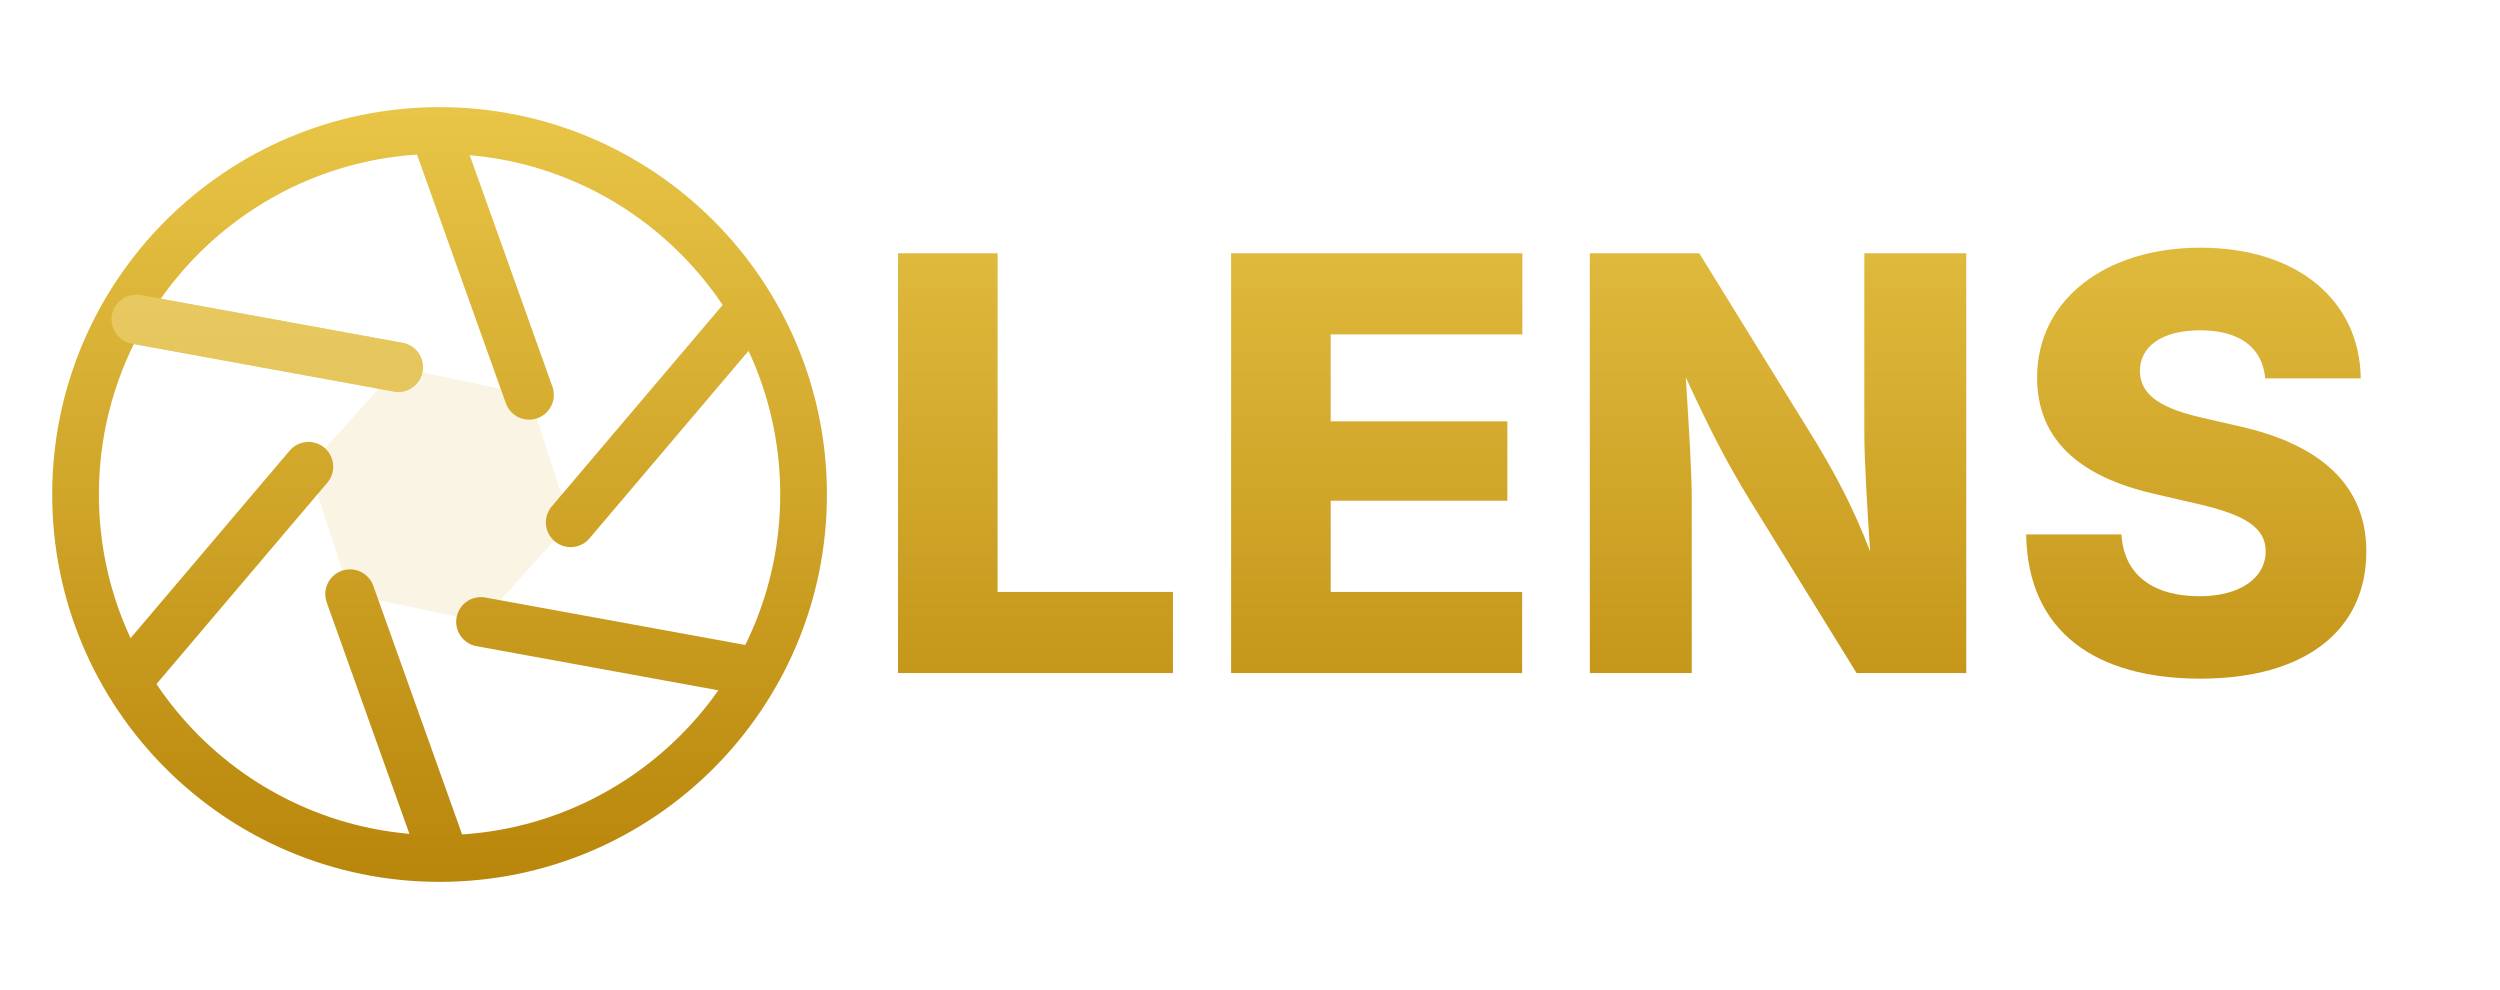
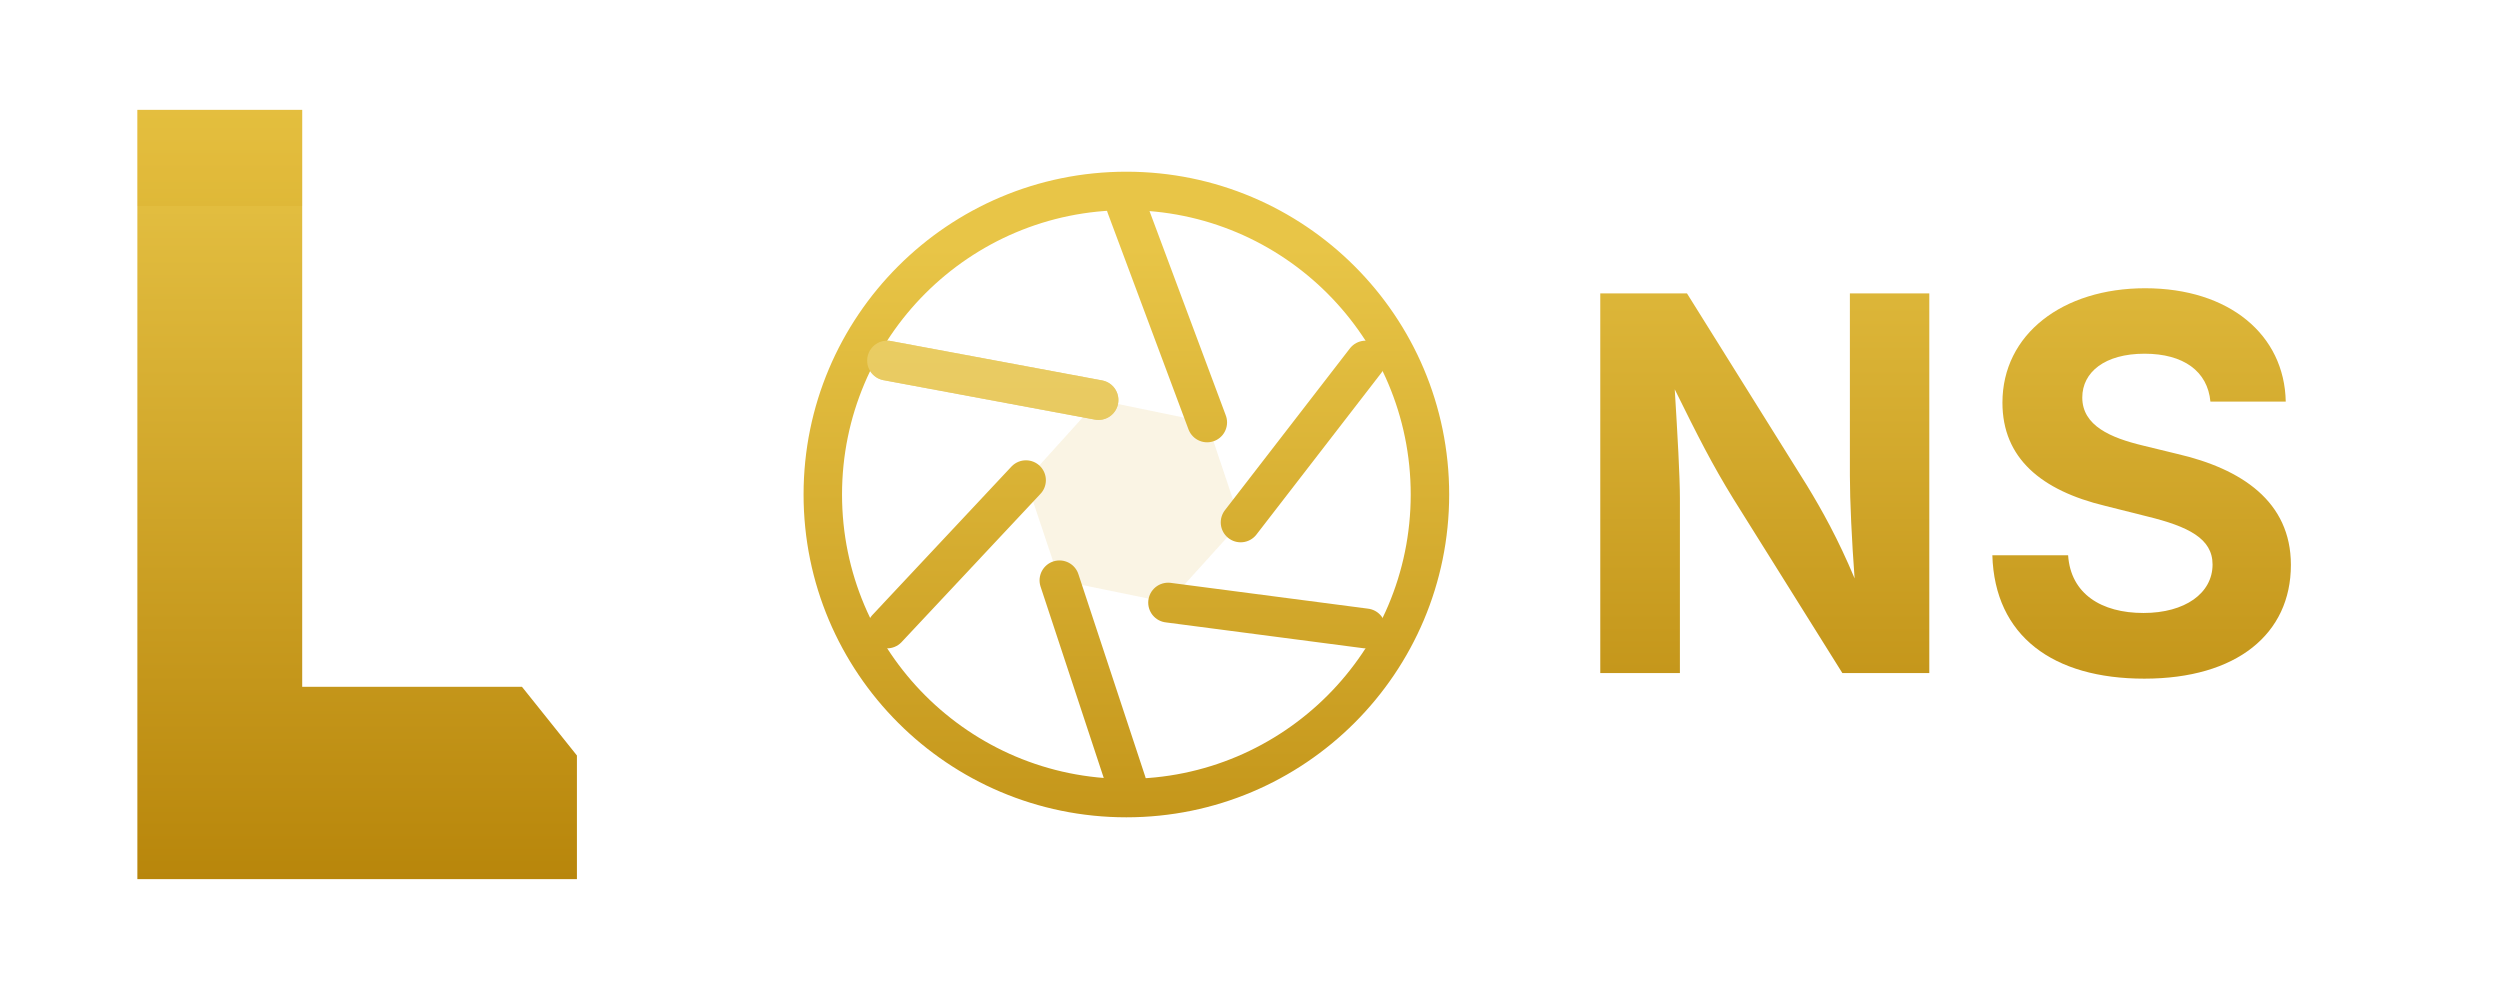
<svg xmlns="http://www.w3.org/2000/svg" viewBox="0 0 182 72" fill="none" role="img" aria-label="Lens">
  <defs>
    <linearGradient id="g" gradientUnits="userSpaceOnUse" x1="0" y1="8" x2="0" y2="64">
      <stop offset="0" stop-color="#e8c547" />
      <stop offset="1" stop-color="#b8860b" />
    </linearGradient>
  </defs>
-   <circle cx="32.0" cy="36.0" r="26.5" fill="none" stroke="url(#g)" stroke-width="3.4" />
-   <path d="M 38.52 28.75 L 28.99 26.73 L 22.46 33.97 L 25.48 43.25 L 35.01 45.27 L 41.54 38.03 Z" fill="#d4a017" opacity="0.12" />
-   <line x1="38.52" y1="28.75" x2="32.00" y2="10.50" stroke="url(#g)" stroke-width="3.6" stroke-linecap="round" />
-   <line x1="28.99" y1="26.73" x2="9.92" y2="23.25" stroke="url(#g)" stroke-width="3.6" stroke-linecap="round" />
-   <line x1="22.46" y1="33.97" x2="9.92" y2="48.75" stroke="url(#g)" stroke-width="3.6" stroke-linecap="round" />
-   <line x1="25.48" y1="43.25" x2="32.00" y2="61.50" stroke="url(#g)" stroke-width="3.6" stroke-linecap="round" />
-   <line x1="35.01" y1="45.27" x2="54.08" y2="48.75" stroke="url(#g)" stroke-width="3.6" stroke-linecap="round" />
-   <line x1="41.54" y1="38.03" x2="54.08" y2="23.25" stroke="url(#g)" stroke-width="3.6" stroke-linecap="round" />
-   <line x1="28.99" y1="26.73" x2="9.92" y2="23.25" stroke="#f0d980" stroke-width="3.6" stroke-linecap="round" opacity="0.55" />
-   <text x="63" y="49" font-family="Inter, 'Segoe UI', Arial, sans-serif" font-weight="800" font-size="42" letter-spacing="0.5" fill="url(#g)">LENS</text>
+   <path d="M 10 8 L 22 8 L 22 50 L 38 50 L 42 55 L 42 64 L 10 64 Z" fill="url(#g)" />
+   <path d="M 10 8 L 22 8 L 22 15 L 10 15 Z" fill="#d4a017" opacity="0.18" />
+   <g transform="translate(56, 10)">
+     <circle cx="26" cy="26" r="22.1" fill="none" stroke="url(#g)" stroke-width="2.8" />
+     <path d="M 31.88 20.75 L 23.97 19.12 L 18.69 24.96 L 21.13 32.25 L 29.04 33.87 L 34.32 28.03 Z" fill="#d4a017" opacity="0.12" />
+     <line x1="31.88" y1="20.75" x2="26.00" y2="5.00" stroke="url(#g)" stroke-width="2.9" stroke-linecap="round" />
+     <line x1="23.97" y1="19.12" x2="8.58" y2="16.25" stroke="url(#g)" stroke-width="2.9" stroke-linecap="round" />
+     <line x1="18.69" y1="24.96" x2="8.58" y2="35.75" stroke="url(#g)" stroke-width="2.9" stroke-linecap="round" />
+     <line x1="21.13" y1="32.25" x2="26.00" y2="47.00" stroke="url(#g)" stroke-width="2.9" stroke-linecap="round" />
+     <line x1="29.04" y1="33.87" x2="43.42" y2="35.75" stroke="url(#g)" stroke-width="2.9" stroke-linecap="round" />
+     <line x1="34.32" y1="28.03" x2="43.42" y2="16.25" stroke="url(#g)" stroke-width="2.9" stroke-linecap="round" />
+     <line x1="23.97" y1="19.12" x2="8.58" y2="16.25" stroke="#f0d980" stroke-width="2.9" stroke-linecap="round" opacity="0.55" />
+   </g>
+   <text x="114" y="49" font-family="Inter, 'Segoe UI', Arial, sans-serif" font-weight="700" font-size="38" letter-spacing="0.5" fill="url(#g)">NS</text>
</svg>
